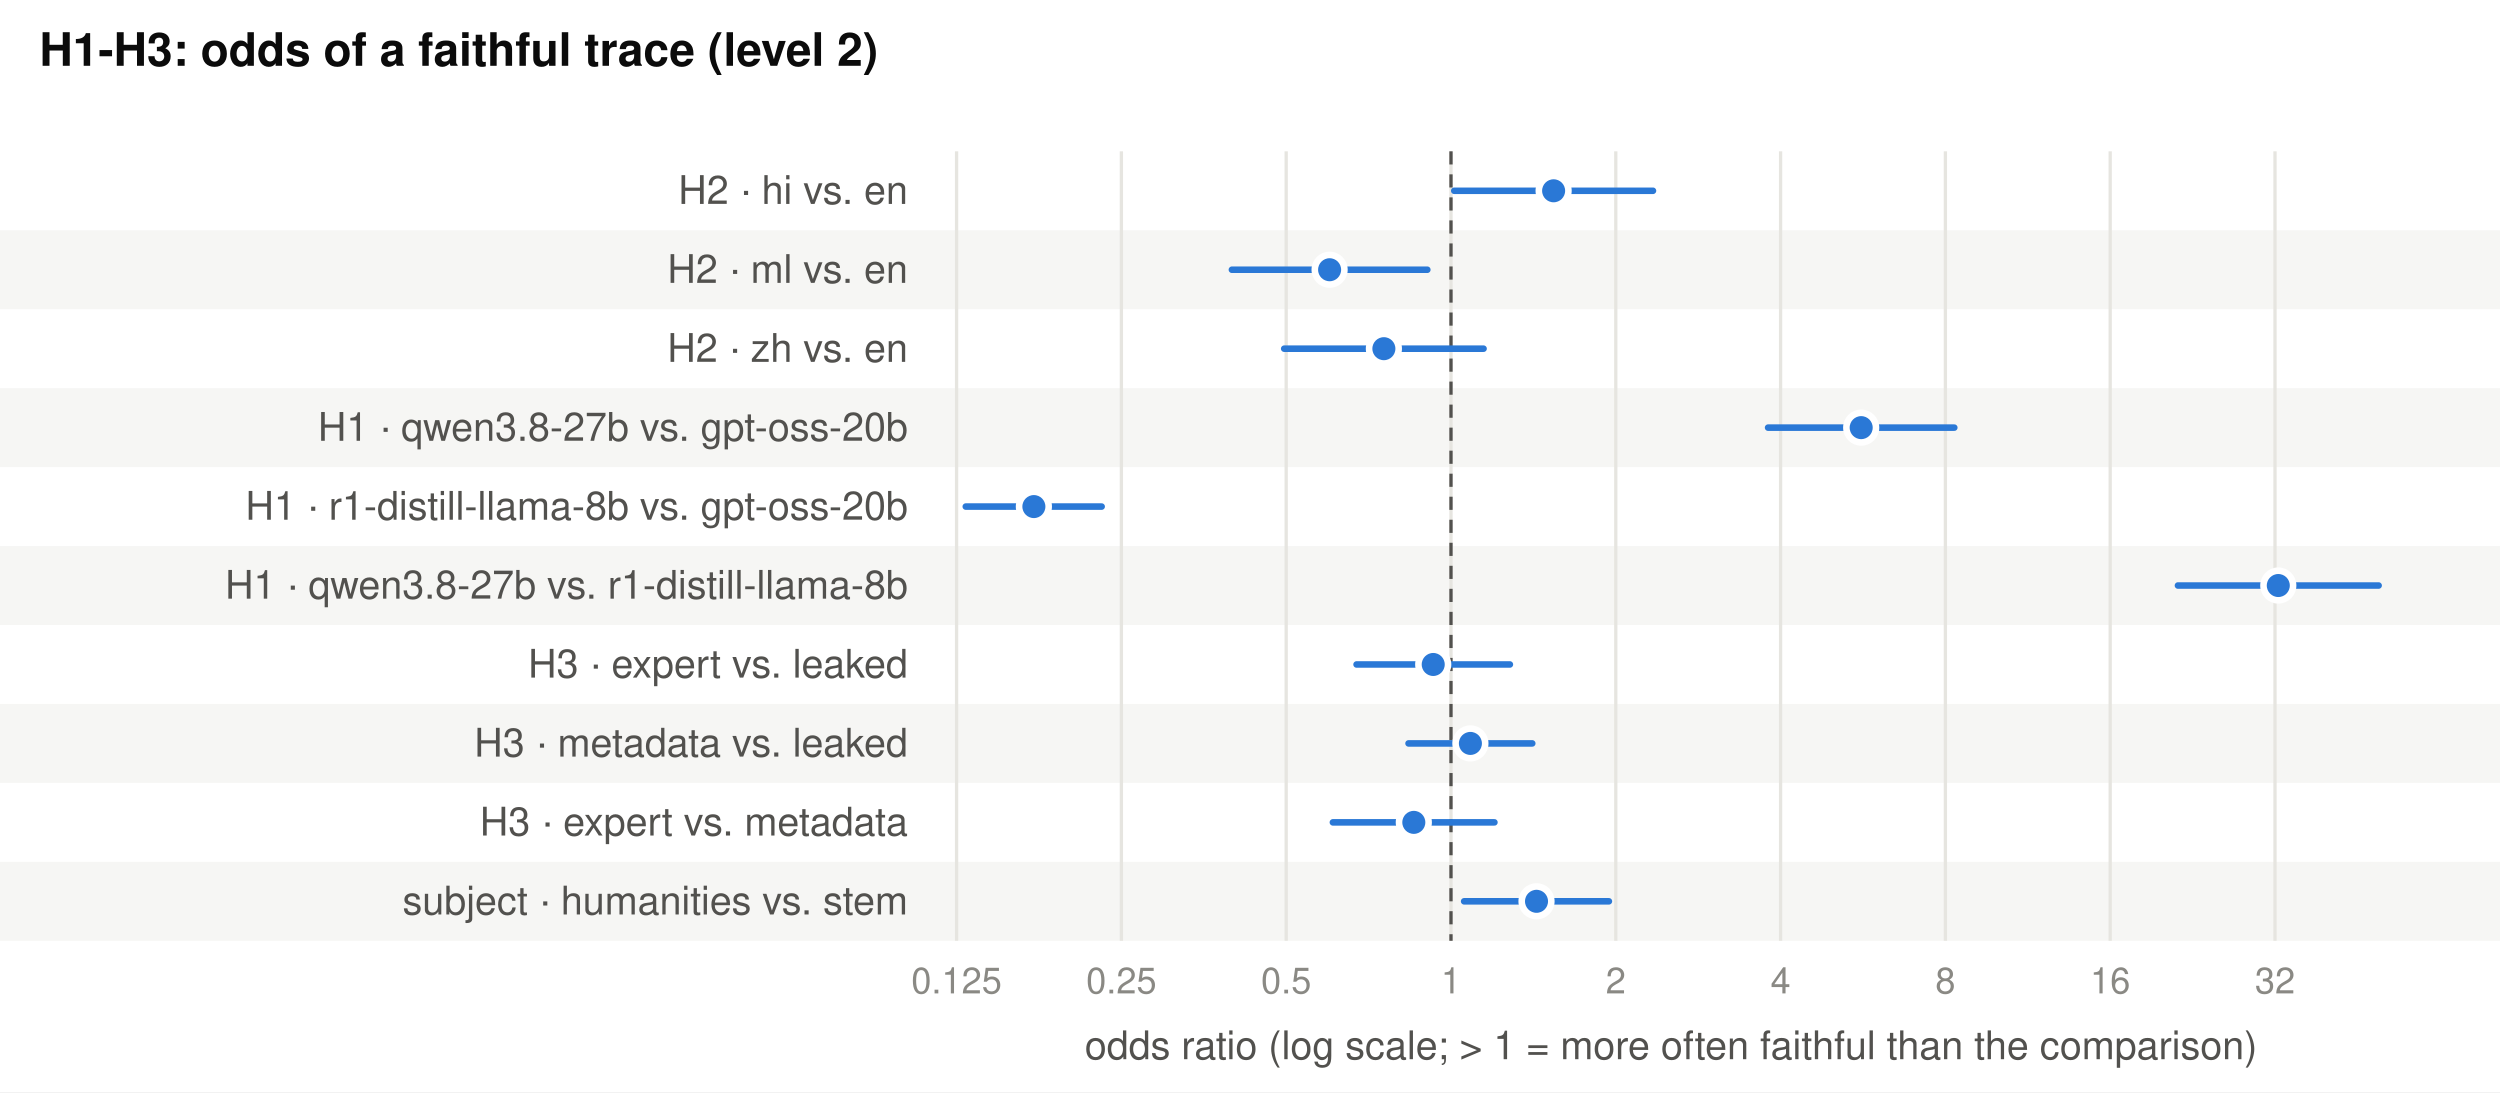
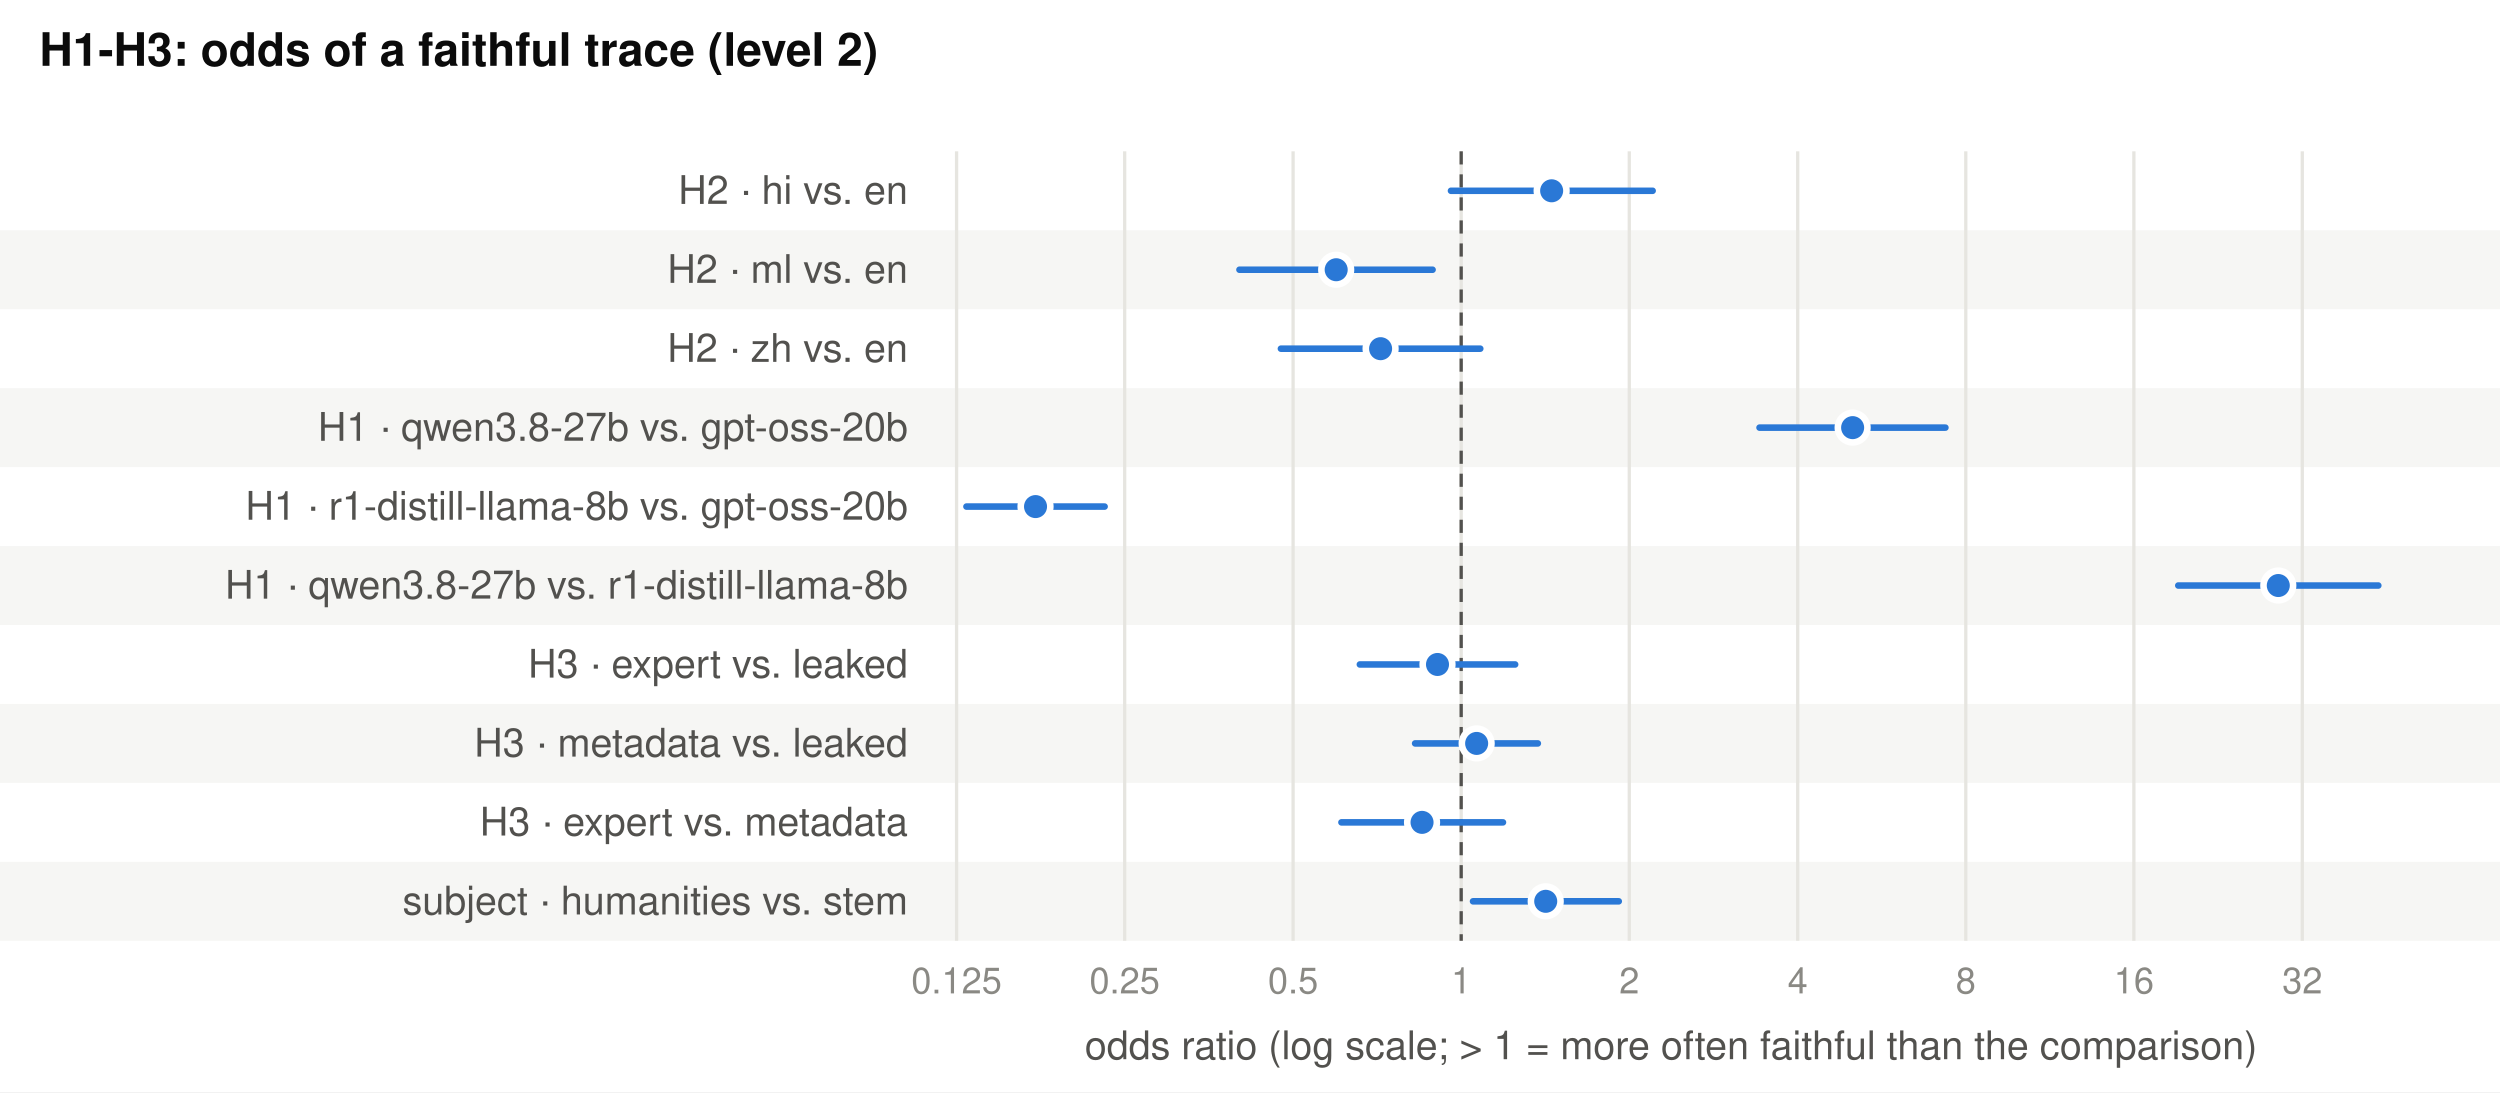
<svg xmlns="http://www.w3.org/2000/svg" width="760" height="332" viewBox="0 0 760 332" role="img">
  <rect width="100%" height="100%" fill="#ffffff" />
  <text x="12.0" y="20.0" font-size="14" fill="#0b0b0b" text-anchor="start" font-weight="bold" font-family="Helvetica, Arial, sans-serif">H1-H3: odds of a faithful trace (level 2)</text>
  <rect x="0" y="70" width="760" height="24" fill="#f6f6f4" />
  <rect x="0" y="118" width="760" height="24" fill="#f6f6f4" />
  <rect x="0" y="166" width="760" height="24" fill="#f6f6f4" />
  <rect x="0" y="214" width="760" height="24" fill="#f6f6f4" />
  <rect x="0" y="262" width="760" height="24" fill="#f6f6f4" />
  <line x1="290.8" y1="46" x2="290.8" y2="286" stroke="#e6e5e0" stroke-width="1" />
  <text x="290.8" y="302.0" font-size="11" fill="#8a8984" text-anchor="middle" font-weight="normal" font-family="Helvetica, Arial, sans-serif">0.125</text>
-   <line x1="340.9" y1="46" x2="340.9" y2="286" stroke="#e6e5e0" stroke-width="1" />
-   <text x="340.9" y="302.0" font-size="11" fill="#8a8984" text-anchor="middle" font-weight="normal" font-family="Helvetica, Arial, sans-serif">0.25</text>
-   <line x1="391.0" y1="46" x2="391.0" y2="286" stroke="#e6e5e0" stroke-width="1" />
-   <text x="391.0" y="302.0" font-size="11" fill="#8a8984" text-anchor="middle" font-weight="normal" font-family="Helvetica, Arial, sans-serif">0.5</text>
-   <line x1="441.1" y1="46" x2="441.1" y2="286" stroke="#e6e5e0" stroke-width="1" />
-   <text x="441.1" y="302.0" font-size="11" fill="#8a8984" text-anchor="middle" font-weight="normal" font-family="Helvetica, Arial, sans-serif">1</text>
-   <line x1="491.2" y1="46" x2="491.2" y2="286" stroke="#e6e5e0" stroke-width="1" />
-   <text x="491.2" y="302.0" font-size="11" fill="#8a8984" text-anchor="middle" font-weight="normal" font-family="Helvetica, Arial, sans-serif">2</text>
-   <line x1="541.3" y1="46" x2="541.3" y2="286" stroke="#e6e5e0" stroke-width="1" />
-   <text x="541.3" y="302.0" font-size="11" fill="#8a8984" text-anchor="middle" font-weight="normal" font-family="Helvetica, Arial, sans-serif">4</text>
-   <line x1="591.4" y1="46" x2="591.4" y2="286" stroke="#e6e5e0" stroke-width="1" />
-   <text x="591.4" y="302.0" font-size="11" fill="#8a8984" text-anchor="middle" font-weight="normal" font-family="Helvetica, Arial, sans-serif">8</text>
-   <line x1="641.5" y1="46" x2="641.5" y2="286" stroke="#e6e5e0" stroke-width="1" />
-   <text x="641.5" y="302.0" font-size="11" fill="#8a8984" text-anchor="middle" font-weight="normal" font-family="Helvetica, Arial, sans-serif">16</text>
-   <line x1="691.6" y1="46" x2="691.6" y2="286" stroke="#e6e5e0" stroke-width="1" />
-   <text x="691.6" y="302.0" font-size="11" fill="#8a8984" text-anchor="middle" font-weight="normal" font-family="Helvetica, Arial, sans-serif">32</text>
-   <line x1="441.1" y1="46" x2="441.1" y2="286" stroke="#52514e" stroke-width="1" stroke-dasharray="4 3" />
+   <line x1="341.9" y1="46" x2="341.9" y2="286" stroke="#e6e5e0" stroke-width="1" />
+   <text x="341.9" y="302.0" font-size="11" fill="#8a8984" text-anchor="middle" font-weight="normal" font-family="Helvetica, Arial, sans-serif">0.25</text>
+   <line x1="393.1" y1="46" x2="393.1" y2="286" stroke="#e6e5e0" stroke-width="1" />
+   <text x="393.1" y="302.0" font-size="11" fill="#8a8984" text-anchor="middle" font-weight="normal" font-family="Helvetica, Arial, sans-serif">0.5</text>
+   <line x1="444.2" y1="46" x2="444.2" y2="286" stroke="#e6e5e0" stroke-width="1" />
+   <text x="444.2" y="302.0" font-size="11" fill="#8a8984" text-anchor="middle" font-weight="normal" font-family="Helvetica, Arial, sans-serif">1</text>
+   <line x1="495.3" y1="46" x2="495.3" y2="286" stroke="#e6e5e0" stroke-width="1" />
+   <text x="495.3" y="302.0" font-size="11" fill="#8a8984" text-anchor="middle" font-weight="normal" font-family="Helvetica, Arial, sans-serif">2</text>
+   <line x1="546.5" y1="46" x2="546.5" y2="286" stroke="#e6e5e0" stroke-width="1" />
+   <text x="546.5" y="302.0" font-size="11" fill="#8a8984" text-anchor="middle" font-weight="normal" font-family="Helvetica, Arial, sans-serif">4</text>
+   <line x1="597.6" y1="46" x2="597.6" y2="286" stroke="#e6e5e0" stroke-width="1" />
+   <text x="597.6" y="302.0" font-size="11" fill="#8a8984" text-anchor="middle" font-weight="normal" font-family="Helvetica, Arial, sans-serif">8</text>
+   <line x1="648.7" y1="46" x2="648.7" y2="286" stroke="#e6e5e0" stroke-width="1" />
+   <text x="648.7" y="302.0" font-size="11" fill="#8a8984" text-anchor="middle" font-weight="normal" font-family="Helvetica, Arial, sans-serif">16</text>
+   <line x1="699.9" y1="46" x2="699.9" y2="286" stroke="#e6e5e0" stroke-width="1" />
+   <text x="699.9" y="302.0" font-size="11" fill="#8a8984" text-anchor="middle" font-weight="normal" font-family="Helvetica, Arial, sans-serif">32</text>
+   <line x1="444.2" y1="46" x2="444.2" y2="286" stroke="#52514e" stroke-width="1" stroke-dasharray="4 3" />
  <text x="508.0" y="322.0" font-size="12" fill="#52514e" text-anchor="middle" font-weight="normal" font-family="Helvetica, Arial, sans-serif">odds ratio (log scale; &gt; 1 = more often faithful than the comparison)</text>
  <text x="276.0" y="62.0" font-size="12" fill="#52514e" text-anchor="end" font-weight="normal" font-family="Helvetica, Arial, sans-serif">H2 · hi vs. en</text>
-   <line x1="442.1" y1="58.0" x2="502.5" y2="58.0" stroke="#2a78d6" stroke-width="2" stroke-linecap="round" />
-   <circle cx="472.3" cy="58.0" r="4.5" fill="#2a78d6" stroke="#ffffff" stroke-width="2" />
+   <line x1="441.1" y1="58.0" x2="502.4" y2="58.0" stroke="#2a78d6" stroke-width="2" stroke-linecap="round" />
+   <circle cx="471.7" cy="58.0" r="4.5" fill="#2a78d6" stroke="#ffffff" stroke-width="2" />
  <text x="276.0" y="86.0" font-size="12" fill="#52514e" text-anchor="end" font-weight="normal" font-family="Helvetica, Arial, sans-serif">H2 · ml vs. en</text>
-   <line x1="374.5" y1="82.0" x2="433.9" y2="82.0" stroke="#2a78d6" stroke-width="2" stroke-linecap="round" />
-   <circle cx="404.2" cy="82.0" r="4.5" fill="#2a78d6" stroke="#ffffff" stroke-width="2" />
+   <line x1="376.8" y1="82.0" x2="435.5" y2="82.0" stroke="#2a78d6" stroke-width="2" stroke-linecap="round" />
+   <circle cx="406.2" cy="82.0" r="4.5" fill="#2a78d6" stroke="#ffffff" stroke-width="2" />
  <text x="276.0" y="110.0" font-size="12" fill="#52514e" text-anchor="end" font-weight="normal" font-family="Helvetica, Arial, sans-serif">H2 · zh vs. en</text>
-   <line x1="390.4" y1="106.0" x2="451.0" y2="106.0" stroke="#2a78d6" stroke-width="2" stroke-linecap="round" />
-   <circle cx="420.7" cy="106.0" r="4.5" fill="#2a78d6" stroke="#ffffff" stroke-width="2" />
+   <line x1="389.4" y1="106.0" x2="450.0" y2="106.0" stroke="#2a78d6" stroke-width="2" stroke-linecap="round" />
+   <circle cx="419.7" cy="106.0" r="4.5" fill="#2a78d6" stroke="#ffffff" stroke-width="2" />
  <text x="276.0" y="134.0" font-size="12" fill="#52514e" text-anchor="end" font-weight="normal" font-family="Helvetica, Arial, sans-serif">H1 · qwen3.8-27b vs. gpt-oss-20b</text>
-   <line x1="537.5" y1="130.0" x2="594.1" y2="130.0" stroke="#2a78d6" stroke-width="2" stroke-linecap="round" />
-   <circle cx="565.8" cy="130.0" r="4.5" fill="#2a78d6" stroke="#ffffff" stroke-width="2" />
+   <line x1="534.9" y1="130.0" x2="591.4" y2="130.0" stroke="#2a78d6" stroke-width="2" stroke-linecap="round" />
+   <circle cx="563.2" cy="130.0" r="4.5" fill="#2a78d6" stroke="#ffffff" stroke-width="2" />
  <text x="276.0" y="158.0" font-size="12" fill="#52514e" text-anchor="end" font-weight="normal" font-family="Helvetica, Arial, sans-serif">H1 · r1-distill-llama-8b vs. gpt-oss-20b</text>
-   <line x1="293.6" y1="154.0" x2="334.9" y2="154.0" stroke="#2a78d6" stroke-width="2" stroke-linecap="round" />
-   <circle cx="314.3" cy="154.0" r="4.5" fill="#2a78d6" stroke="#ffffff" stroke-width="2" />
+   <line x1="293.8" y1="154.0" x2="335.8" y2="154.0" stroke="#2a78d6" stroke-width="2" stroke-linecap="round" />
+   <circle cx="314.8" cy="154.0" r="4.5" fill="#2a78d6" stroke="#ffffff" stroke-width="2" />
  <text x="276.0" y="182.0" font-size="12" fill="#52514e" text-anchor="end" font-weight="normal" font-family="Helvetica, Arial, sans-serif">H1 · qwen3.8-27b vs. r1-distill-llama-8b</text>
-   <line x1="662.1" y1="178.0" x2="723.1" y2="178.0" stroke="#2a78d6" stroke-width="2" stroke-linecap="round" />
+   <line x1="662.2" y1="178.0" x2="723.0" y2="178.0" stroke="#2a78d6" stroke-width="2" stroke-linecap="round" />
  <circle cx="692.6" cy="178.0" r="4.5" fill="#2a78d6" stroke="#ffffff" stroke-width="2" />
  <text x="276.0" y="206.0" font-size="12" fill="#52514e" text-anchor="end" font-weight="normal" font-family="Helvetica, Arial, sans-serif">H3 · expert vs. leaked</text>
-   <line x1="412.4" y1="202.0" x2="459.0" y2="202.0" stroke="#2a78d6" stroke-width="2" stroke-linecap="round" />
-   <circle cx="435.7" cy="202.0" r="4.5" fill="#2a78d6" stroke="#ffffff" stroke-width="2" />
+   <line x1="413.4" y1="202.0" x2="460.6" y2="202.0" stroke="#2a78d6" stroke-width="2" stroke-linecap="round" />
+   <circle cx="437.0" cy="202.0" r="4.5" fill="#2a78d6" stroke="#ffffff" stroke-width="2" />
  <text x="276.0" y="230.0" font-size="12" fill="#52514e" text-anchor="end" font-weight="normal" font-family="Helvetica, Arial, sans-serif">H3 · metadata vs. leaked</text>
-   <line x1="428.2" y1="226.0" x2="465.8" y2="226.0" stroke="#2a78d6" stroke-width="2" stroke-linecap="round" />
-   <circle cx="447.0" cy="226.0" r="4.5" fill="#2a78d6" stroke="#ffffff" stroke-width="2" />
+   <line x1="430.2" y1="226.0" x2="467.5" y2="226.0" stroke="#2a78d6" stroke-width="2" stroke-linecap="round" />
+   <circle cx="448.9" cy="226.0" r="4.5" fill="#2a78d6" stroke="#ffffff" stroke-width="2" />
  <text x="276.0" y="254.0" font-size="12" fill="#52514e" text-anchor="end" font-weight="normal" font-family="Helvetica, Arial, sans-serif">H3 · expert vs. metadata</text>
-   <line x1="405.2" y1="250.0" x2="454.3" y2="250.0" stroke="#2a78d6" stroke-width="2" stroke-linecap="round" />
-   <circle cx="429.8" cy="250.0" r="4.5" fill="#2a78d6" stroke="#ffffff" stroke-width="2" />
+   <line x1="407.8" y1="250.0" x2="456.9" y2="250.0" stroke="#2a78d6" stroke-width="2" stroke-linecap="round" />
+   <circle cx="432.3" cy="250.0" r="4.5" fill="#2a78d6" stroke="#ffffff" stroke-width="2" />
  <text x="276.0" y="278.0" font-size="12" fill="#52514e" text-anchor="end" font-weight="normal" font-family="Helvetica, Arial, sans-serif">subject · humanities vs. stem</text>
-   <line x1="445.1" y1="274.0" x2="489.1" y2="274.0" stroke="#2a78d6" stroke-width="2" stroke-linecap="round" />
-   <circle cx="467.1" cy="274.0" r="4.5" fill="#2a78d6" stroke="#ffffff" stroke-width="2" />
+   <line x1="447.8" y1="274.0" x2="492.1" y2="274.0" stroke="#2a78d6" stroke-width="2" stroke-linecap="round" />
+   <circle cx="469.9" cy="274.0" r="4.5" fill="#2a78d6" stroke="#ffffff" stroke-width="2" />
</svg>
